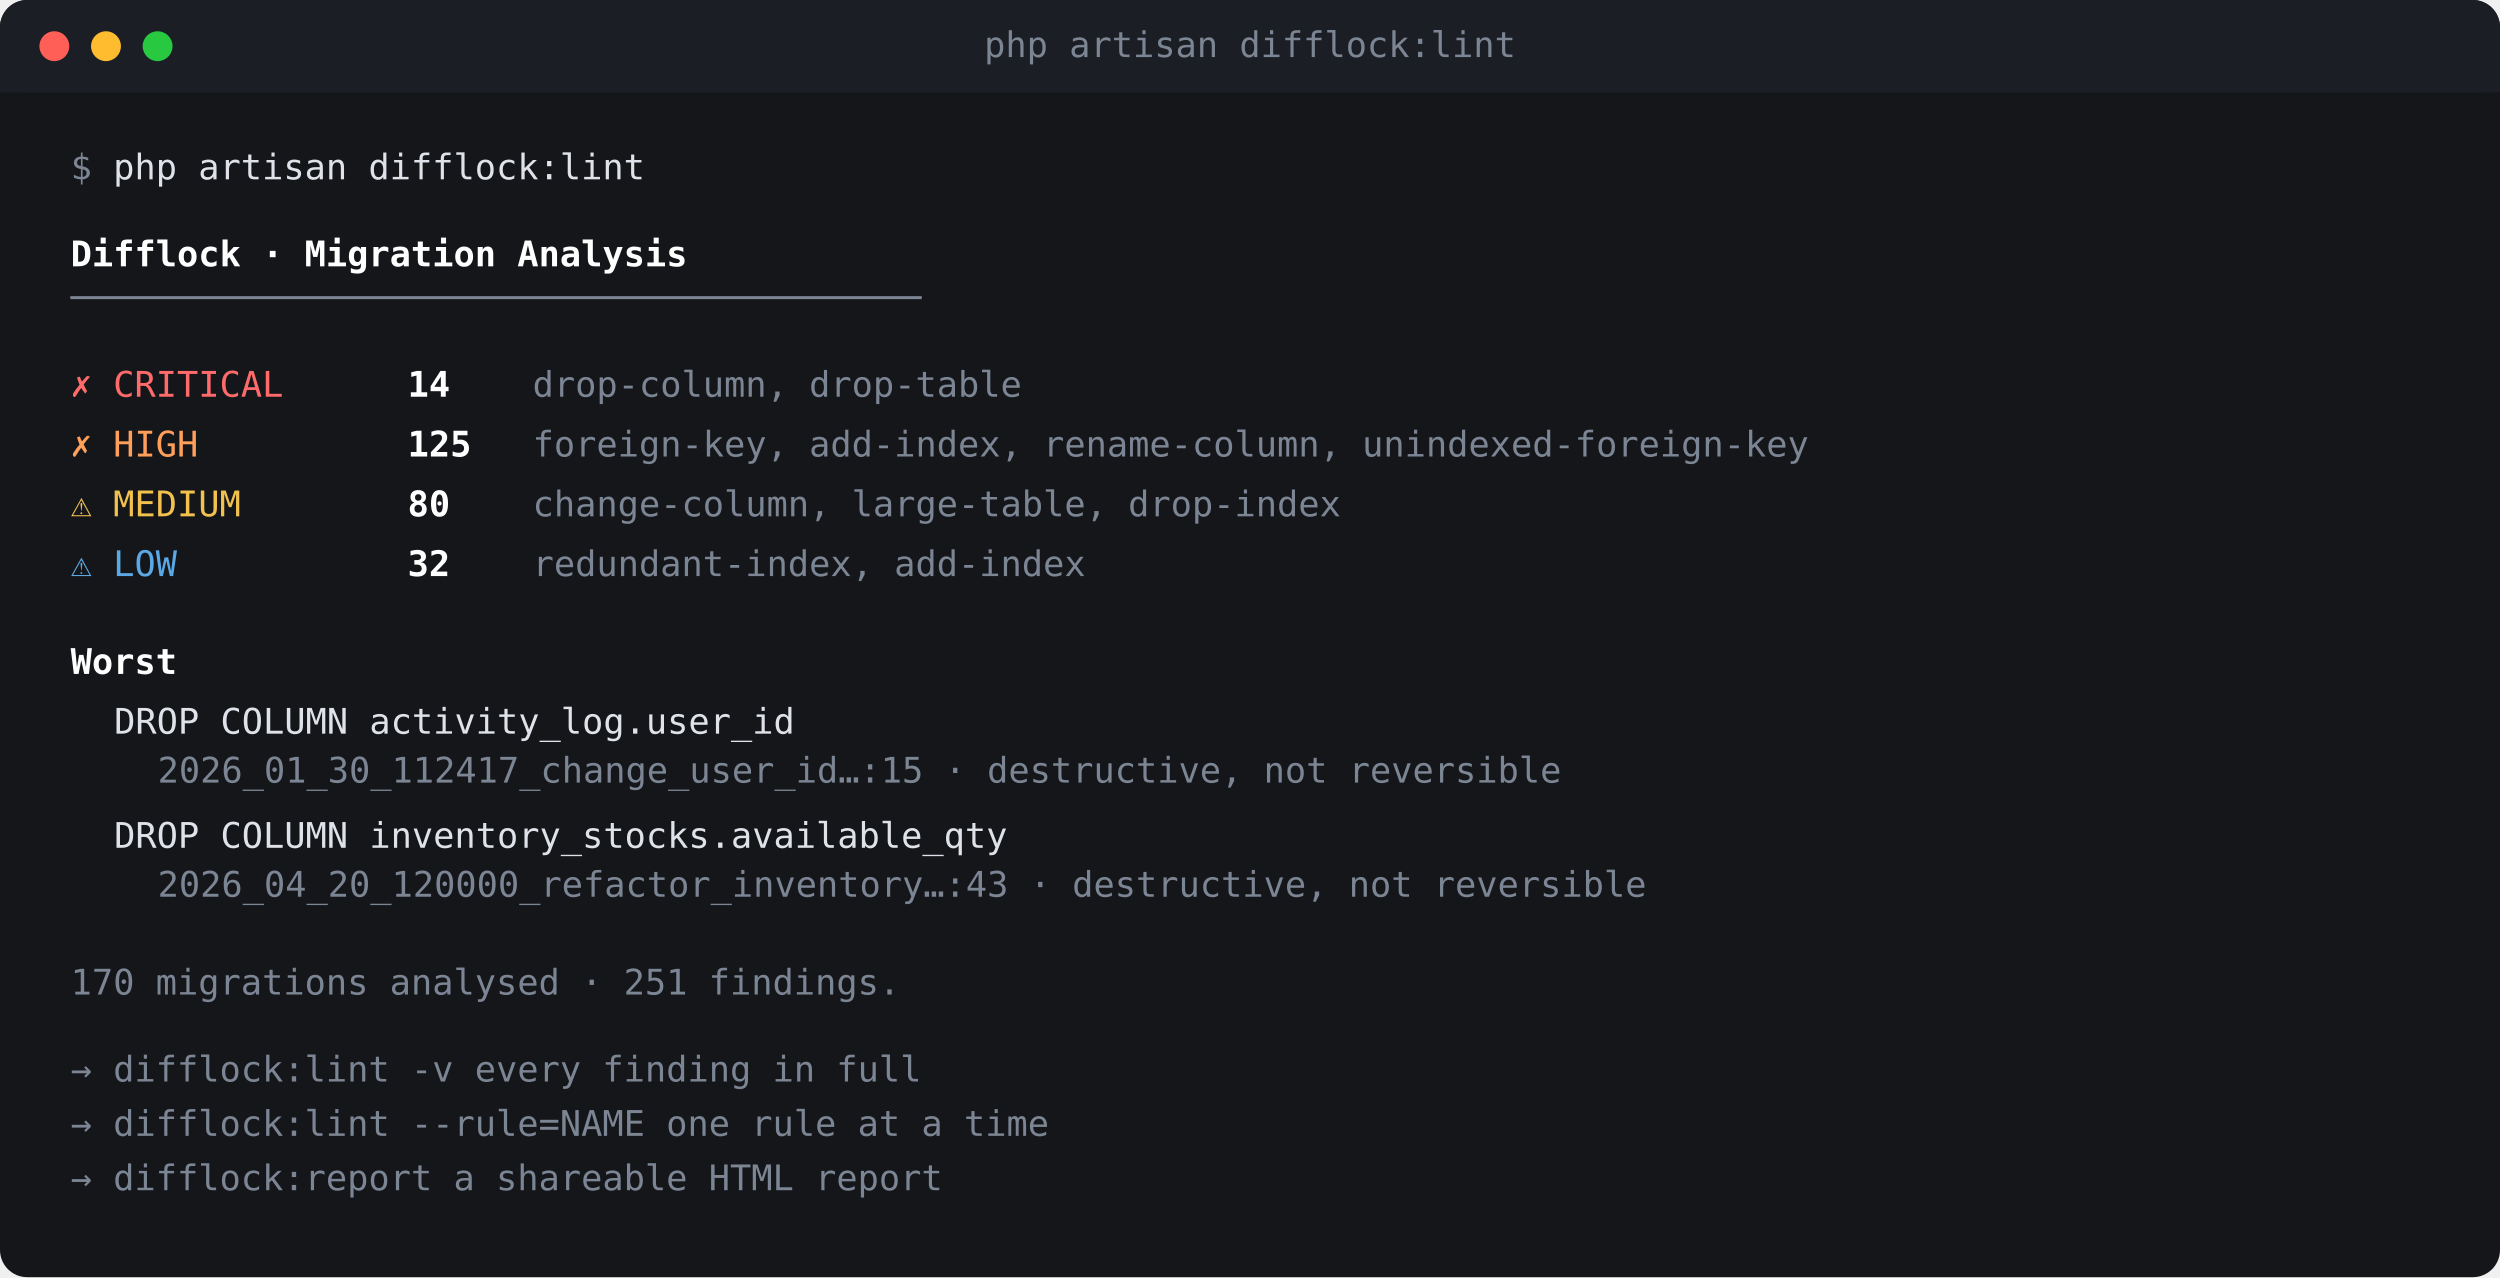
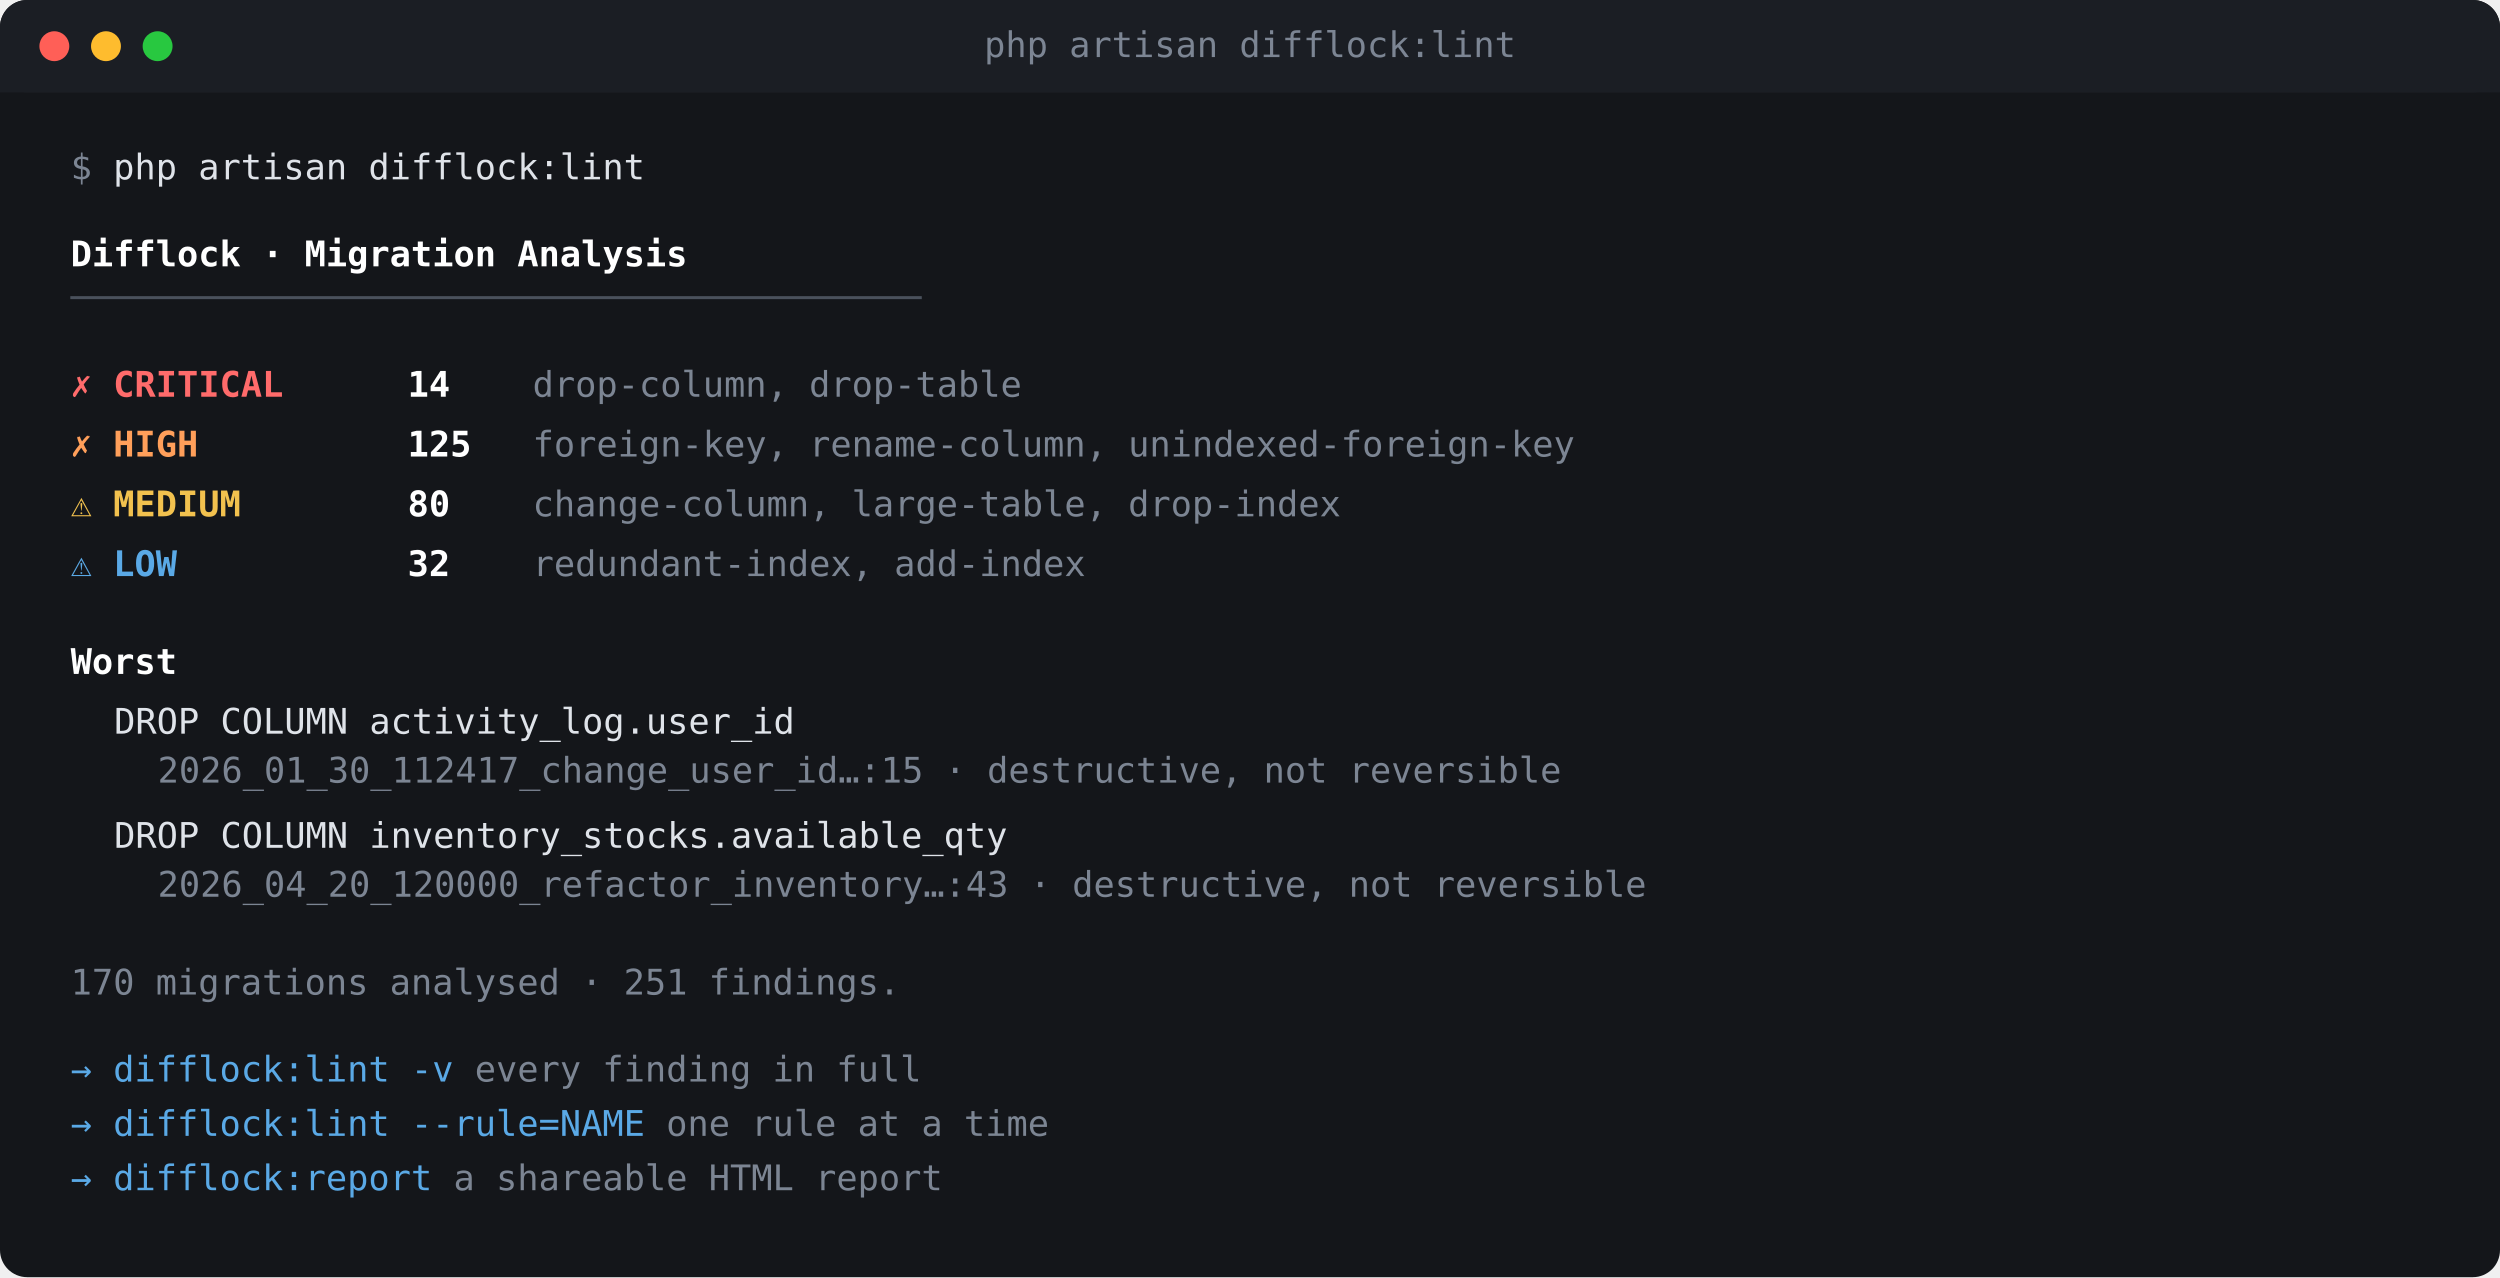
- <svg xmlns="http://www.w3.org/2000/svg" width="920" height="470" viewBox="0 0 920 470" role="img" aria-label="Difflock terminal output: 14 critical, 125 high findings across 170 migrations">
-   <defs>
-     <style>
-       .bg   { fill: #14161a; }
-       .chrome { fill: #1b1e24; }
-       .t    { font-family: ui-monospace, "SF Mono", "Cascadia Mono", Menlo, Consolas, monospace; font-size: 13px; }
-       .dim  { fill: #7c8593; }
-       .fg   { fill: #dfe3e9; }
-       .b    { fill: #ffffff; font-weight: 700; }
-       .crit { fill: #ff6b6b; }
-       .high { fill: #ff9f5a; }
-       .med  { fill: #f2c14e; }
-       .low  { fill: #5aa9e6; }
-       .ok   { fill: #5ed49a; }
-     </style>
-   </defs>
-   <rect class="bg" width="920" height="470" rx="10" />
-   <rect class="chrome" width="920" height="34" rx="10" />
-   <rect class="chrome" y="24" width="920" height="10" />
+ <svg xmlns="http://www.w3.org/2000/svg" width="920" height="470" viewBox="0 0 920 470" role="img" aria-label="difflock:lint output — 14 critical and 125 high findings across 170 migrations, summarised on one screen">
+   <rect width="920" height="470" rx="10" fill="#14161a" />
+   <rect width="920" height="34" rx="10" fill="#1b1e24" />
+   <rect y="24" width="920" height="10" fill="#1b1e24" />
  <circle cx="20" cy="17" r="5.5" fill="#ff5f57" />
  <circle cx="39" cy="17" r="5.5" fill="#febc2e" />
  <circle cx="58" cy="17" r="5.5" fill="#28c840" />
-   <text class="t dim" x="460" y="21" text-anchor="middle">php artisan difflock:lint</text>
-   <g class="t">
-     <text x="26" y="66">
-       <tspan class="dim">$</tspan>
-       <tspan class="fg">php artisan difflock:lint</tspan>
+   <text x="460" y="21" text-anchor="middle" font-family="ui-monospace, SFMono-Regular, Menlo, Consolas, monospace" font-size="13" fill="#7c8593">php artisan difflock:lint</text>
+   <g font-family="ui-monospace, SFMono-Regular, Menlo, Consolas, monospace" font-size="13">
+     <text x="26" y="66" fill="#7c8593">$ <tspan fill="#dfe3e9">php artisan difflock:lint</tspan>
    </text>
-     <text class="b" x="26" y="98">Difflock  ·  Migration Analysis</text>
-     <text class="dim" x="26" y="114">────────────────────────────────────────</text>
-     <text x="26" y="146">
-       <tspan class="crit">✗ CRITICAL</tspan>
-       <tspan class="b" x="150"> 14</tspan>
-       <tspan class="dim" x="196">drop-column, drop-table</tspan>
+     <text x="26" y="98" fill="#ffffff" font-weight="700">Difflock  ·  Migration Analysis</text>
+     <text x="26" y="114" fill="#4a515c">────────────────────────────────────────</text>
+     <text x="26" y="146" fill="#ff6b6b" font-weight="700">✗ CRITICAL</text>
+     <text x="150" y="146" fill="#ffffff" font-weight="700">14</text>
+     <text x="196" y="146" fill="#7c8593">drop-column, drop-table</text>
+     <text x="26" y="168" fill="#ff9f5a" font-weight="700">✗ HIGH</text>
+     <text x="150" y="168" fill="#ffffff" font-weight="700">125</text>
+     <text x="196" y="168" fill="#7c8593">foreign-key, rename-column, unindexed-foreign-key</text>
+     <text x="26" y="190" fill="#f2c14e" font-weight="700">⚠ MEDIUM</text>
+     <text x="150" y="190" fill="#ffffff" font-weight="700">80</text>
+     <text x="196" y="190" fill="#7c8593">change-column, large-table, drop-index</text>
+     <text x="26" y="212" fill="#5aa9e6" font-weight="700">⚠ LOW</text>
+     <text x="150" y="212" fill="#ffffff" font-weight="700">32</text>
+     <text x="196" y="212" fill="#7c8593">redundant-index, add-index</text>
+     <text x="26" y="248" fill="#ffffff" font-weight="700">Worst</text>
+     <text x="42" y="270" fill="#dfe3e9">DROP COLUMN activity_log.user_id</text>
+     <text x="58" y="288" fill="#7c8593">2026_01_30_112417_change_user_id…:15  ·  destructive, not reversible</text>
+     <text x="42" y="312" fill="#dfe3e9">DROP COLUMN inventory_stocks.available_qty</text>
+     <text x="58" y="330" fill="#7c8593">2026_04_20_120000_refactor_inventory…:43  ·  destructive, not reversible</text>
+     <text x="26" y="366" fill="#7c8593">170 migrations analysed · 251 findings.</text>
+     <text x="26" y="398" fill="#5aa9e6">→ difflock:lint -v              <tspan fill="#7c8593">every finding in full</tspan>
    </text>
-     <text x="26" y="168">
-       <tspan class="high">✗ HIGH</tspan>
-       <tspan class="b" x="150">125</tspan>
-       <tspan class="dim" x="196">foreign-key, add-index, rename-column, unindexed-foreign-key</tspan>
+     <text x="26" y="418" fill="#5aa9e6">→ difflock:lint --rule=NAME     <tspan fill="#7c8593">one rule at a time</tspan>
    </text>
-     <text x="26" y="190">
-       <tspan class="med">⚠ MEDIUM</tspan>
-       <tspan class="b" x="150"> 80</tspan>
-       <tspan class="dim" x="196">change-column, large-table, drop-index</tspan>
+     <text x="26" y="438" fill="#5aa9e6">→ difflock:report               <tspan fill="#7c8593">a shareable HTML report</tspan>
    </text>
-     <text x="26" y="212">
-       <tspan class="low">⚠ LOW</tspan>
-       <tspan class="b" x="150"> 32</tspan>
-       <tspan class="dim" x="196">redundant-index, add-index</tspan>
-     </text>
-     <text class="b" x="26" y="248">Worst</text>
-     <text class="fg" x="42" y="270">DROP COLUMN activity_log.user_id</text>
-     <text class="dim" x="58" y="288">2026_01_30_112417_change_user_id…:15  ·  destructive, not reversible</text>
-     <text class="fg" x="42" y="312">DROP COLUMN inventory_stocks.available_qty</text>
-     <text class="dim" x="58" y="330">2026_04_20_120000_refactor_inventory…:43  ·  destructive, not reversible</text>
-     <text class="dim" x="26" y="366">170 migrations analysed · 251 findings.</text>
-     <text class="dim" x="26" y="398">→ difflock:lint -v              every finding in full</text>
-     <text class="dim" x="26" y="418">→ difflock:lint --rule=NAME     one rule at a time</text>
-     <text class="dim" x="26" y="438">→ difflock:report               a shareable HTML report</text>
  </g>
</svg>
